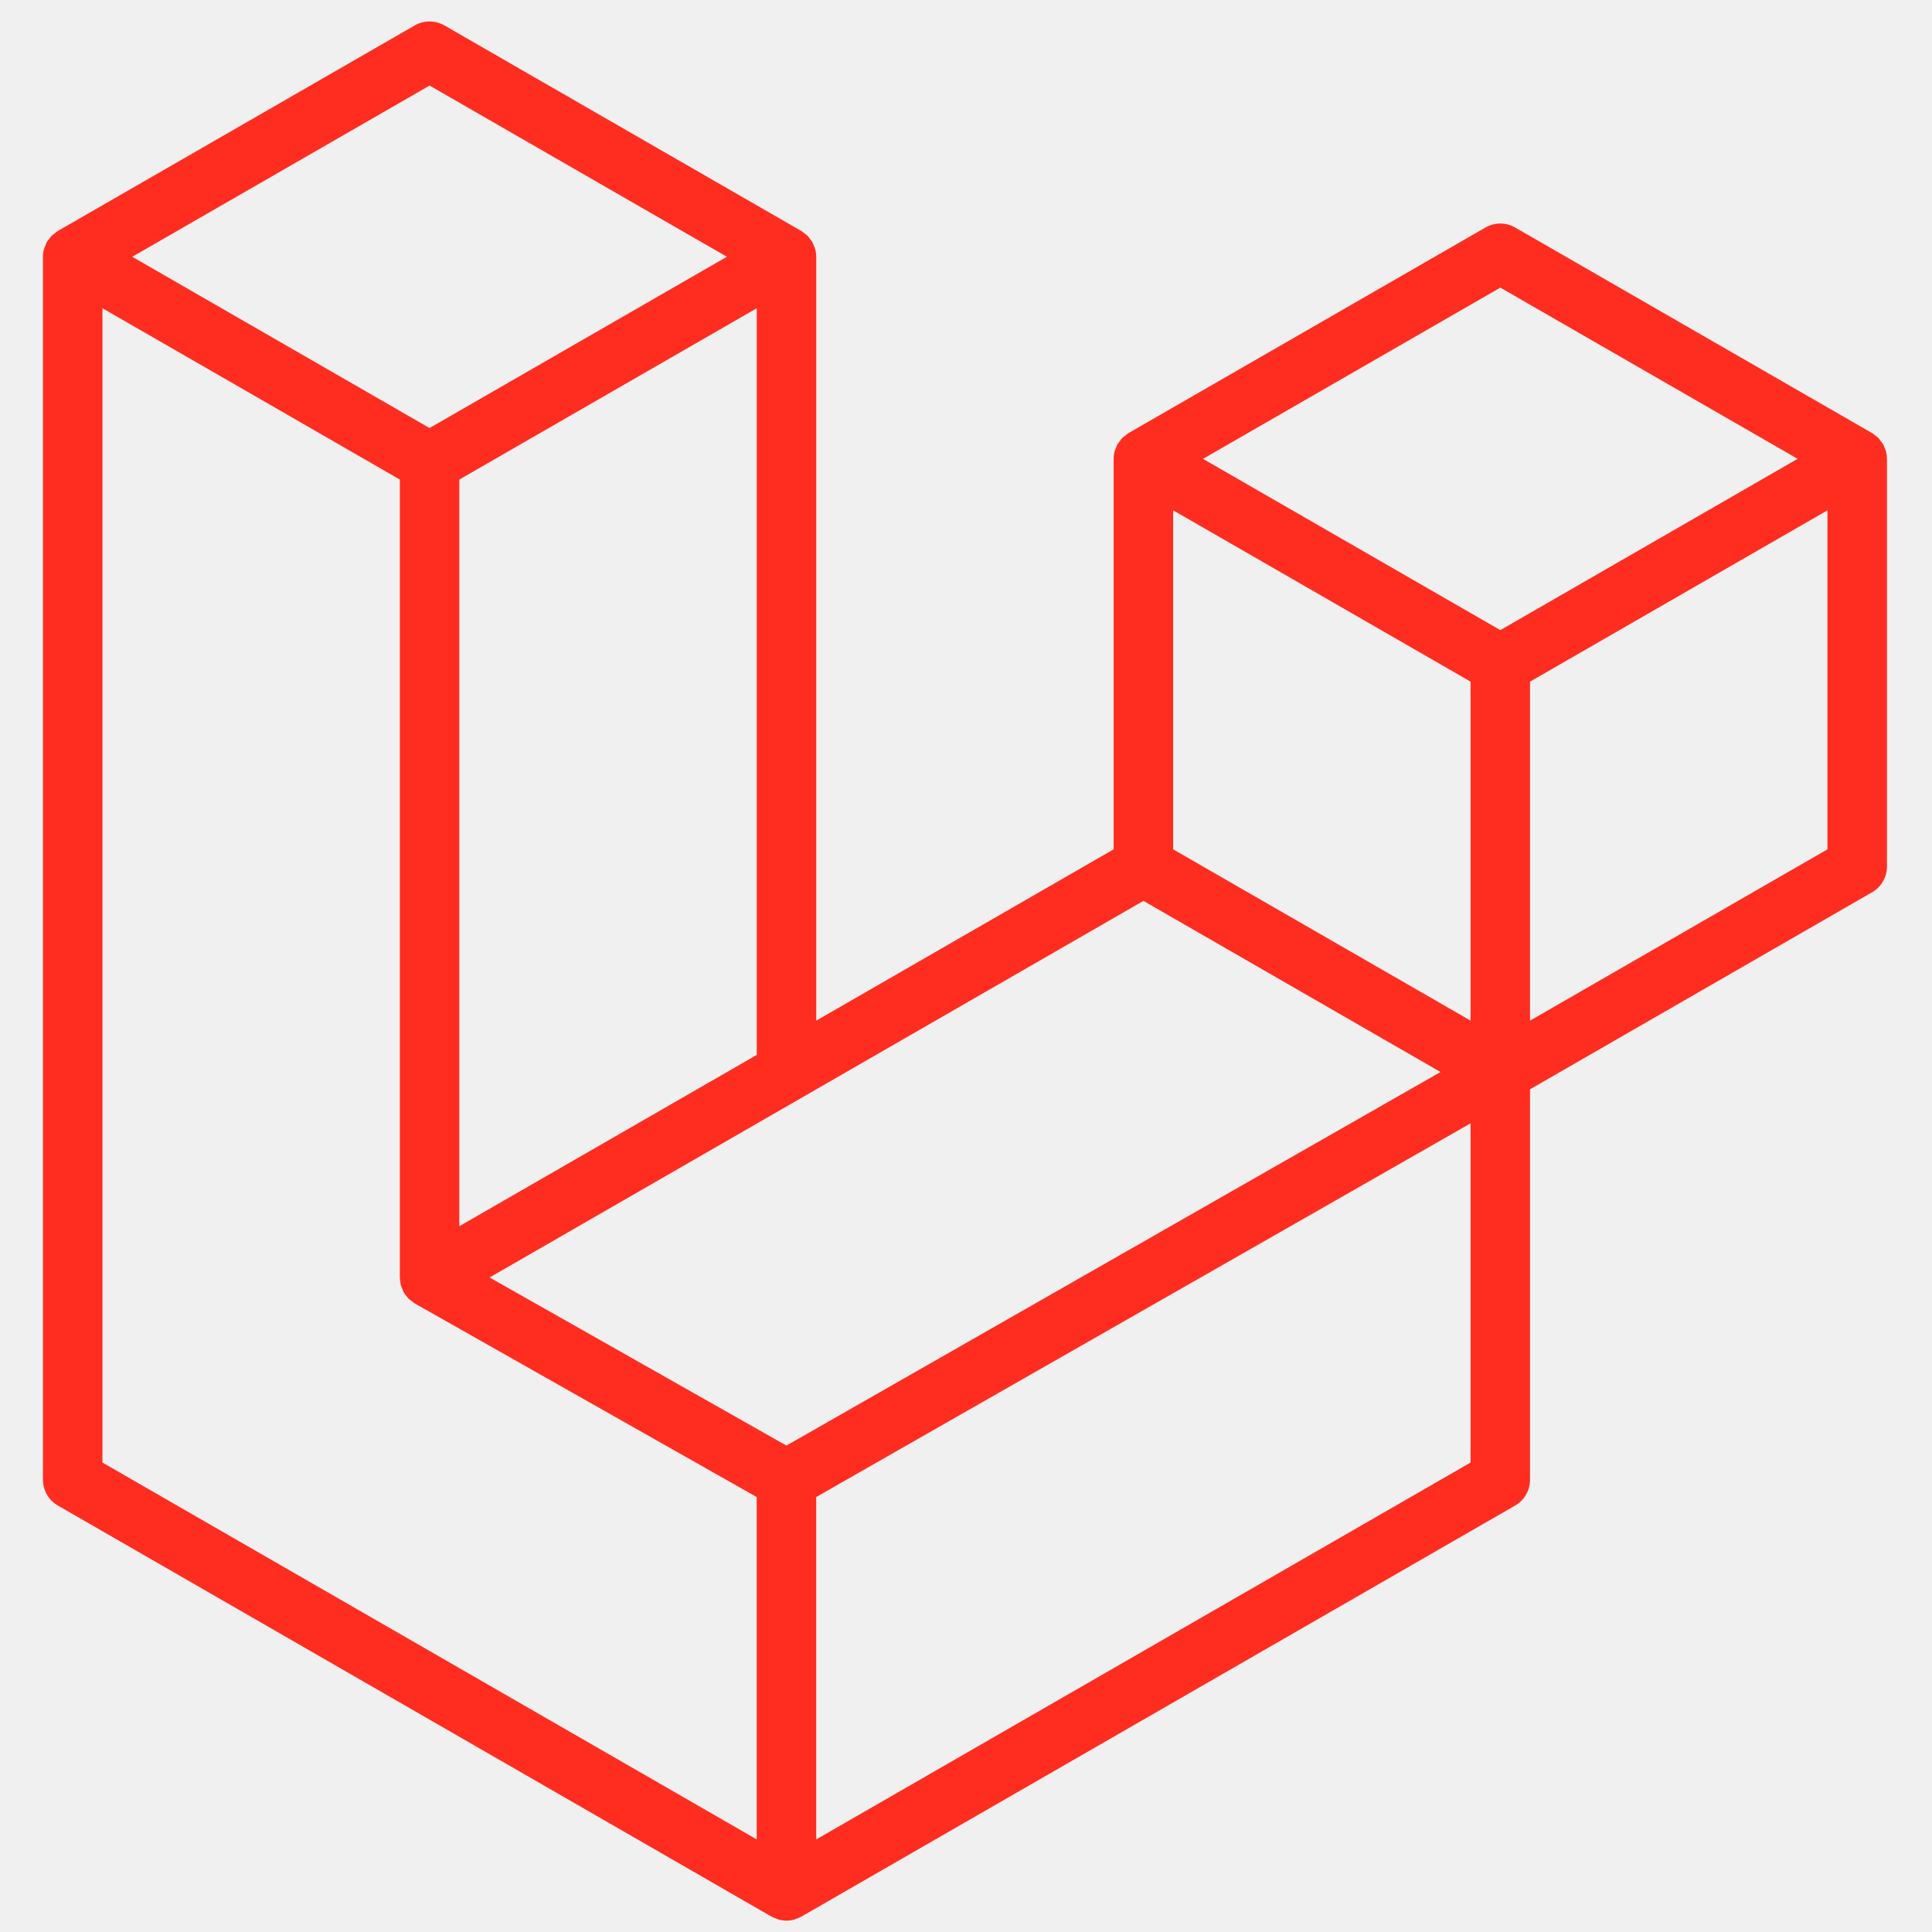
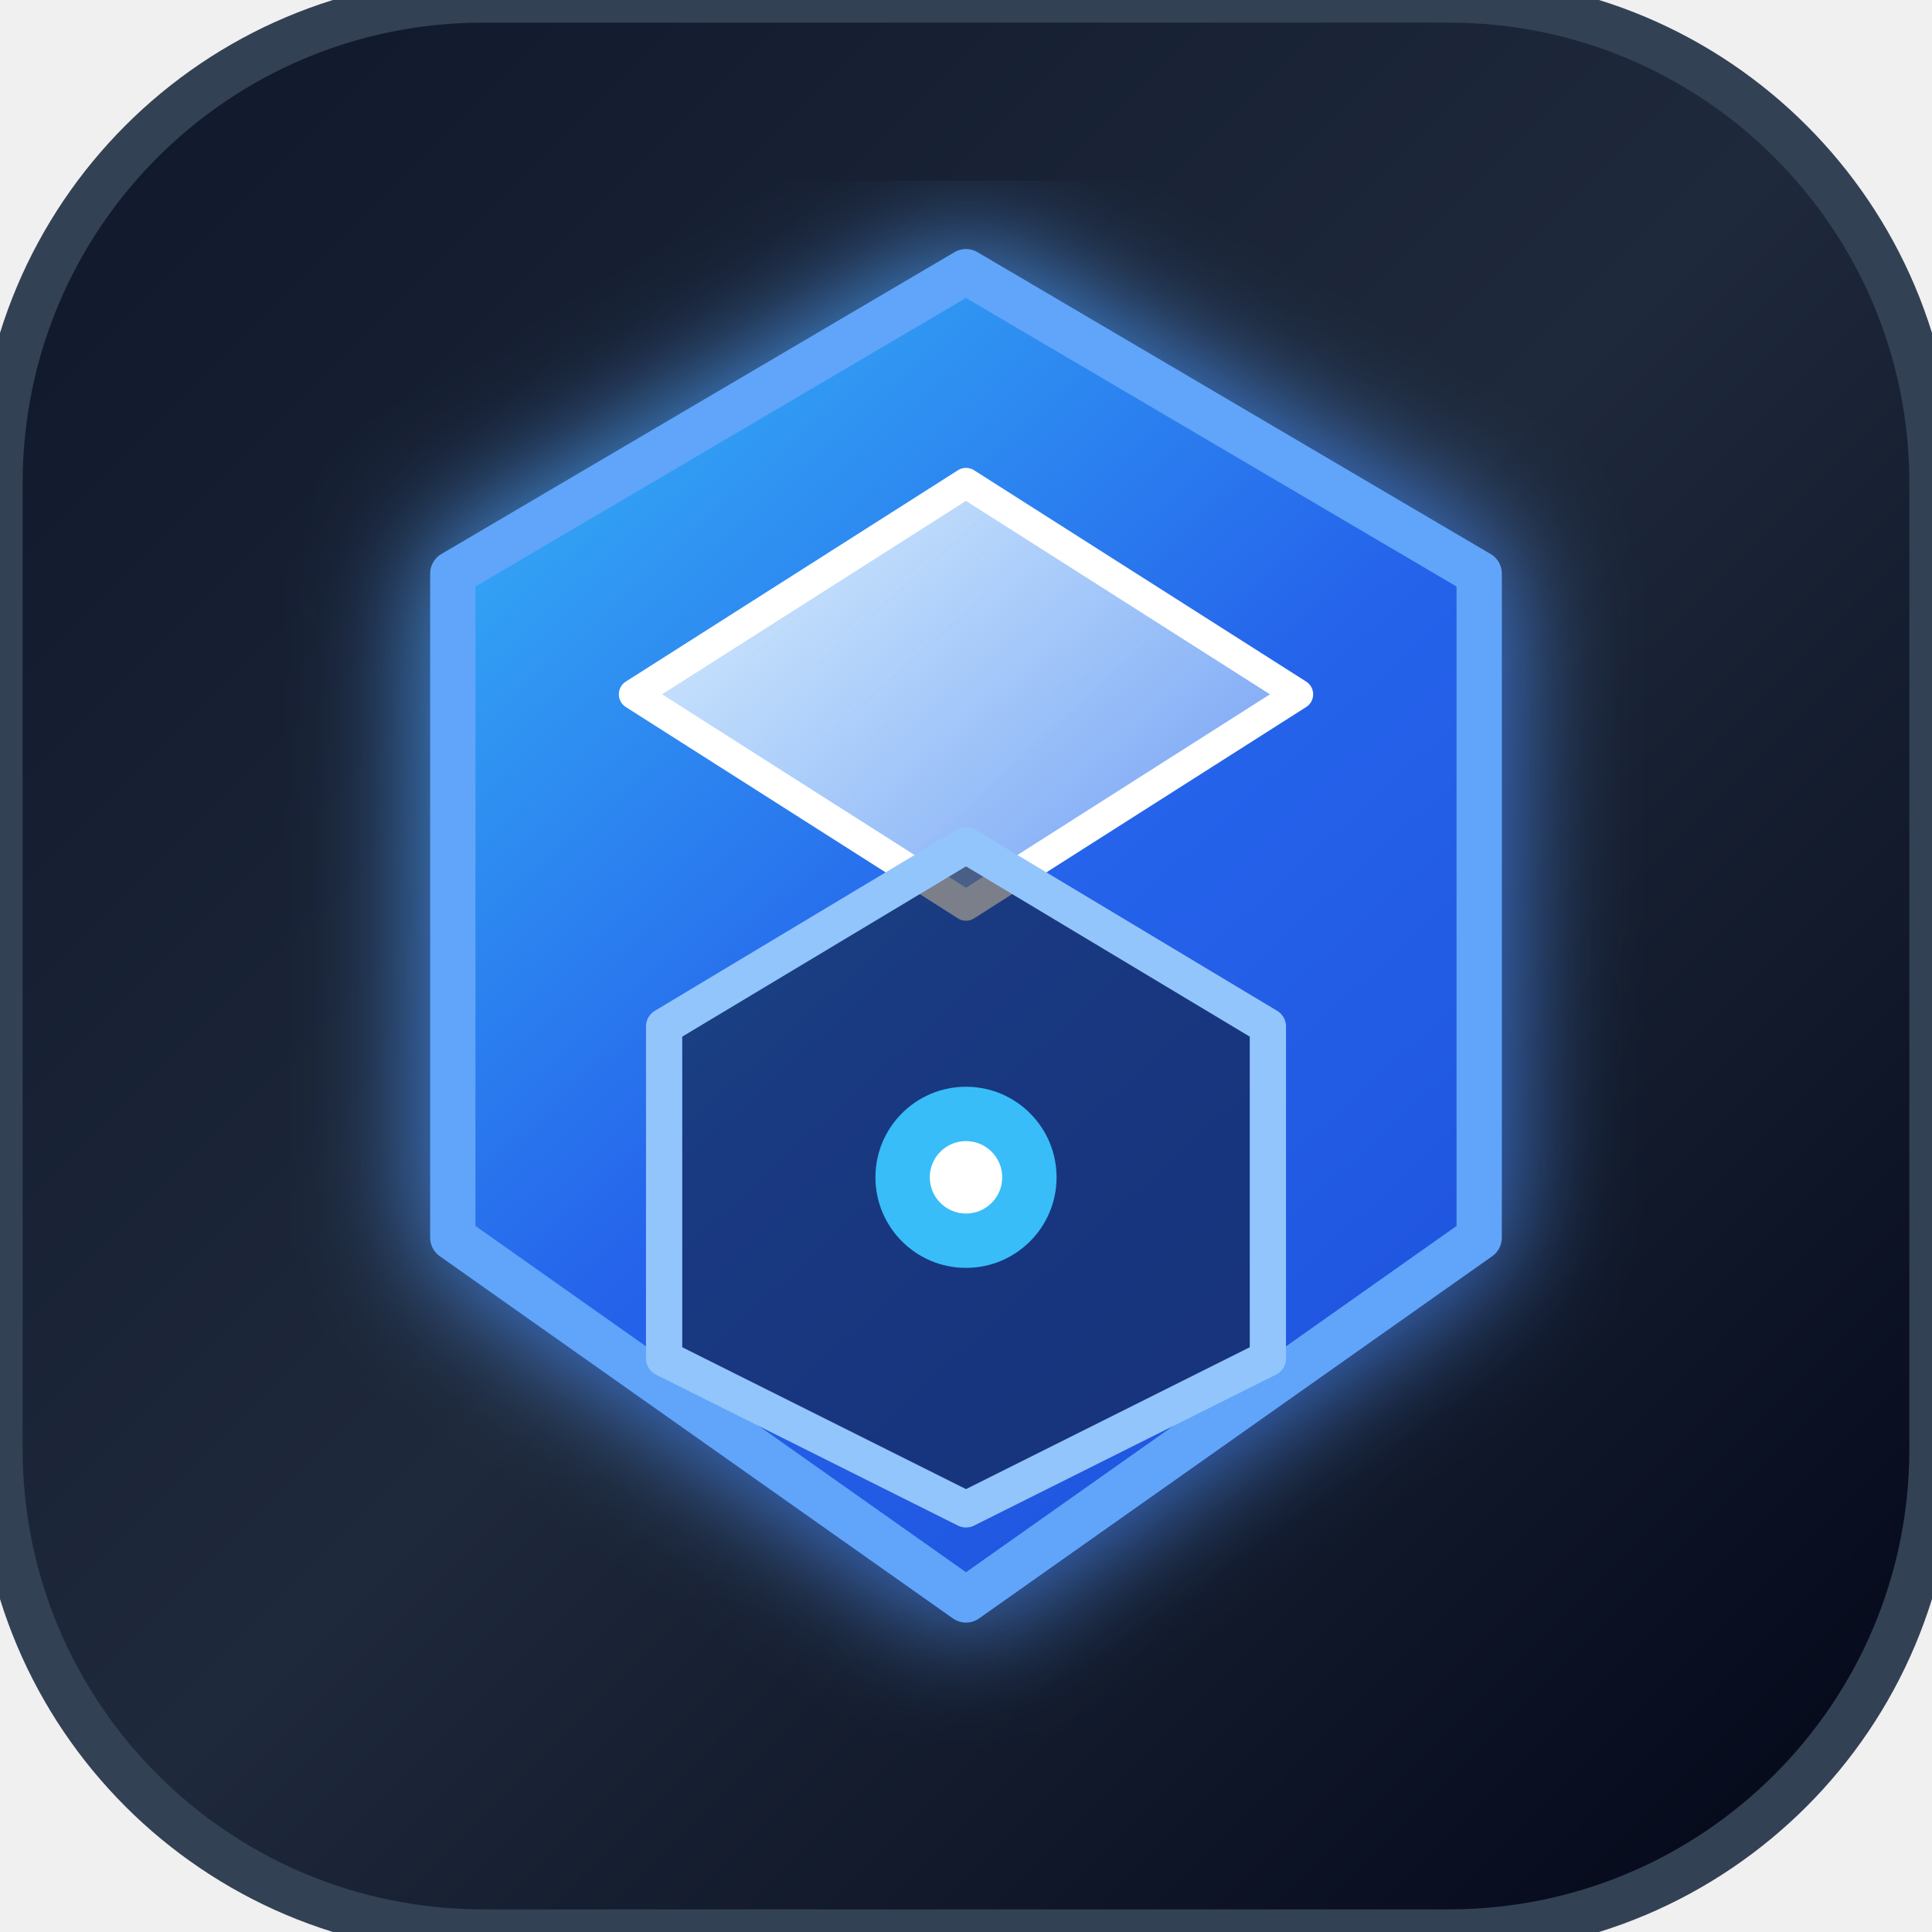
- <svg xmlns="http://www.w3.org/2000/svg" width="166" height="166" viewBox="0 0 166 166" fill="none">
-   <path fill-rule="evenodd" clip-rule="evenodd" d="M162.041 38.759C162.099 38.977 162.129 39.201 162.13 39.426V74.452C162.13 74.902 162.011 75.344 161.786 75.733C161.561 76.122 161.237 76.444 160.847 76.668L131.462 93.594V127.141C131.462 128.054 130.977 128.897 130.186 129.357L68.847 164.683C68.707 164.763 68.554 164.814 68.401 164.868C68.343 164.887 68.289 164.922 68.228 164.938C67.8 165.051 67.349 165.051 66.92 164.938C66.85 164.919 66.786 164.881 66.719 164.855C66.579 164.804 66.432 164.76 66.298 164.683L4.972 129.357C4.583 129.133 4.259 128.81 4.034 128.421C3.808 128.032 3.69 127.591 3.689 127.141L3.689 22.063C3.689 21.834 3.721 21.61 3.779 21.393C3.798 21.32 3.843 21.253 3.868 21.179C3.916 21.045 3.961 20.908 4.031 20.783C4.079 20.7 4.149 20.633 4.206 20.557C4.28 20.454 4.347 20.349 4.433 20.26C4.506 20.186 4.602 20.132 4.685 20.068C4.778 19.992 4.861 19.909 4.966 19.848L35.633 2.185C36.022 1.961 36.462 1.844 36.91 1.844C37.358 1.844 37.798 1.961 38.186 2.185L68.851 19.848H68.857C68.959 19.912 69.045 19.992 69.138 20.065C69.221 20.129 69.313 20.186 69.387 20.257C69.476 20.349 69.54 20.454 69.616 20.557C69.671 20.633 69.744 20.7 69.789 20.783C69.862 20.911 69.904 21.045 69.955 21.179C69.98 21.253 70.025 21.32 70.044 21.396C70.103 21.614 70.133 21.838 70.133 22.063V87.694L95.686 72.974V39.423C95.686 39.2 95.718 38.973 95.775 38.759C95.798 38.683 95.839 38.615 95.865 38.542C95.916 38.408 95.96 38.271 96.031 38.146C96.079 38.063 96.149 37.996 96.203 37.92C96.279 37.818 96.343 37.712 96.433 37.623C96.506 37.549 96.599 37.495 96.681 37.431C96.777 37.355 96.86 37.272 96.962 37.211L127.633 19.548C128.021 19.324 128.461 19.206 128.91 19.206C129.358 19.206 129.798 19.324 130.186 19.548L160.85 37.211C160.959 37.275 161.042 37.355 161.137 37.428C161.217 37.492 161.31 37.549 161.383 37.62C161.473 37.712 161.536 37.818 161.613 37.92C161.67 37.996 161.741 38.063 161.785 38.146C161.859 38.271 161.9 38.408 161.951 38.542C161.98 38.615 162.021 38.683 162.041 38.759ZM157.018 72.974V43.848L146.287 50.028L131.462 58.568V87.694L157.021 72.974H157.018ZM126.354 125.663V96.518L111.771 104.85L70.13 128.626V158.046L126.354 125.663ZM8.801 26.485V125.663L65.018 158.043V128.629L35.649 112L35.64 111.994L35.627 111.988C35.528 111.93 35.445 111.847 35.353 111.777C35.273 111.713 35.18 111.662 35.11 111.592L35.104 111.582C35.021 111.502 34.963 111.403 34.893 111.314C34.829 111.228 34.753 111.154 34.702 111.065L34.699 111.055C34.641 110.96 34.606 110.845 34.565 110.736C34.523 110.64 34.469 110.551 34.443 110.449C34.411 110.328 34.405 110.197 34.392 110.072C34.379 109.976 34.354 109.881 34.354 109.785V109.778V41.205L19.532 32.662L8.801 26.485ZM36.913 7.35L11.364 22.063L36.907 36.777L62.453 22.06L36.907 7.35H36.913ZM50.2 99.174L65.022 90.637V26.485L54.291 32.665L39.466 41.205V105.357L50.2 99.174ZM128.91 24.713L103.363 39.426L128.91 54.14L154.453 39.423L128.91 24.713ZM126.354 58.568L111.529 50.028L100.798 43.848V72.974L115.619 81.511L126.354 87.694V58.568ZM67.571 124.205L105.042 102.803L123.772 92.109L98.245 77.405L68.854 94.334L42.066 109.762L67.571 124.205Z" fill="#FF2D20" />
+ <svg xmlns="http://www.w3.org/2000/svg" viewBox="0 0 64 64" width="64" height="64" fill="none">
+   <defs>
+     <linearGradient id="cb-bg" x1="0" y1="0" x2="64" y2="64" gradientUnits="userSpaceOnUse">
+       <stop offset="0%" stop-color="#0F172A" />
+       <stop offset="50%" stop-color="#1E293B" />
+       <stop offset="100%" stop-color="#020617" />
+     </linearGradient>
+     <linearGradient id="cb-shield" x1="12" y1="10" x2="52" y2="54" gradientUnits="userSpaceOnUse">
+       <stop offset="0%" stop-color="#38BDF8" />
+       <stop offset="50%" stop-color="#2563EB" />
+       <stop offset="100%" stop-color="#1D4ED8" />
+     </linearGradient>
+     <linearGradient id="cb-inner" x1="18" y1="16" x2="46" y2="48" gradientUnits="userSpaceOnUse">
+       <stop offset="0%" stop-color="#FFFFFF" stop-opacity="0.9" />
+       <stop offset="100%" stop-color="#93C5FD" stop-opacity="0.3" />
+     </linearGradient>
+     <filter id="cb-glow" x="6" y="6" width="52" height="52" filterUnits="userSpaceOnUse" color-interpolation-filters="sRGB">
+       <feGaussianBlur stdDeviation="2" result="blur" />
+       <feComposite in="SourceGraphic" in2="blur" operator="over" />
+     </filter>
+   </defs>
+   <rect width="64" height="64" rx="16" fill="url(#cb-bg)" />
+   <rect width="64" height="64" rx="16" stroke="#334155" stroke-width="1.5" />
+   <path d="M32 9 L49 19 L49 41 L32 53 L15 41 L15 19 Z" fill="url(#cb-shield)" stroke="#60A5FA" stroke-width="1.5" stroke-linejoin="round" filter="url(#cb-glow)" />
+   <path d="M32 16 L43 23 L32 30 L21 23 Z" fill="url(#cb-inner)" stroke="#FFFFFF" stroke-width="1" stroke-linejoin="round" />
+   <path d="M22 34 L32 28 L42 34 L42 45 L32 50 L22 45 Z" fill="#0F172A" fill-opacity="0.55" stroke="#93C5FD" stroke-width="1.2" stroke-linejoin="round" />
+   <circle cx="32" cy="39" r="3" fill="#38BDF8" />
+   <circle cx="32" cy="39" r="1.2" fill="#FFFFFF" />
</svg>
